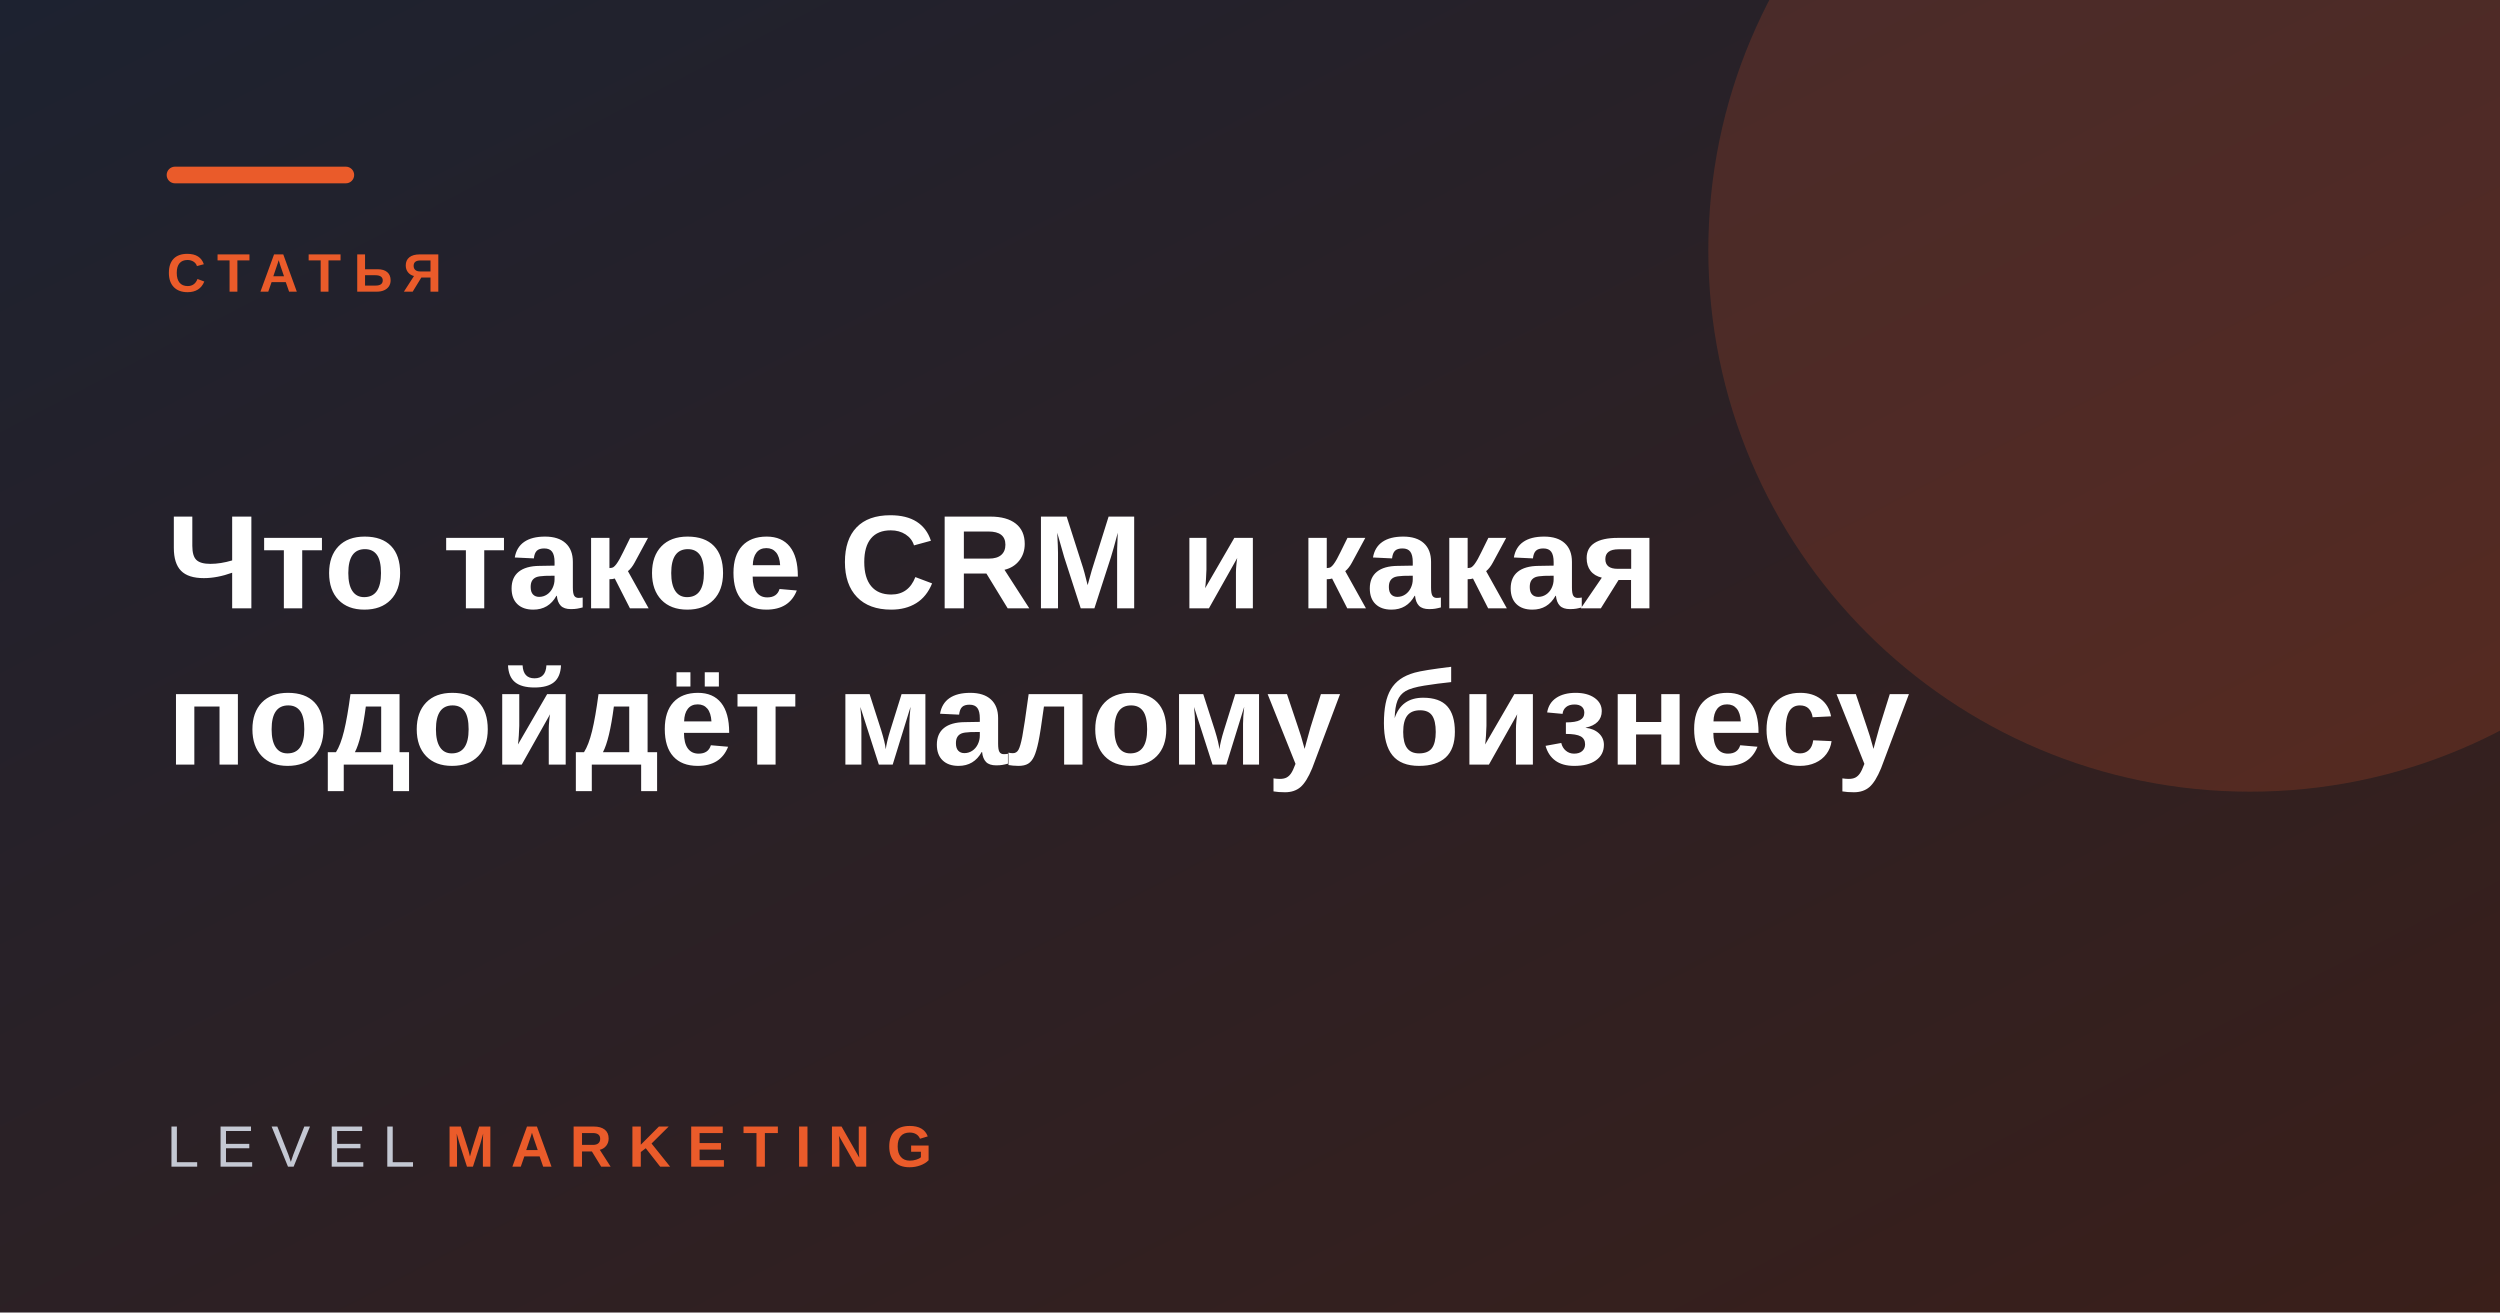
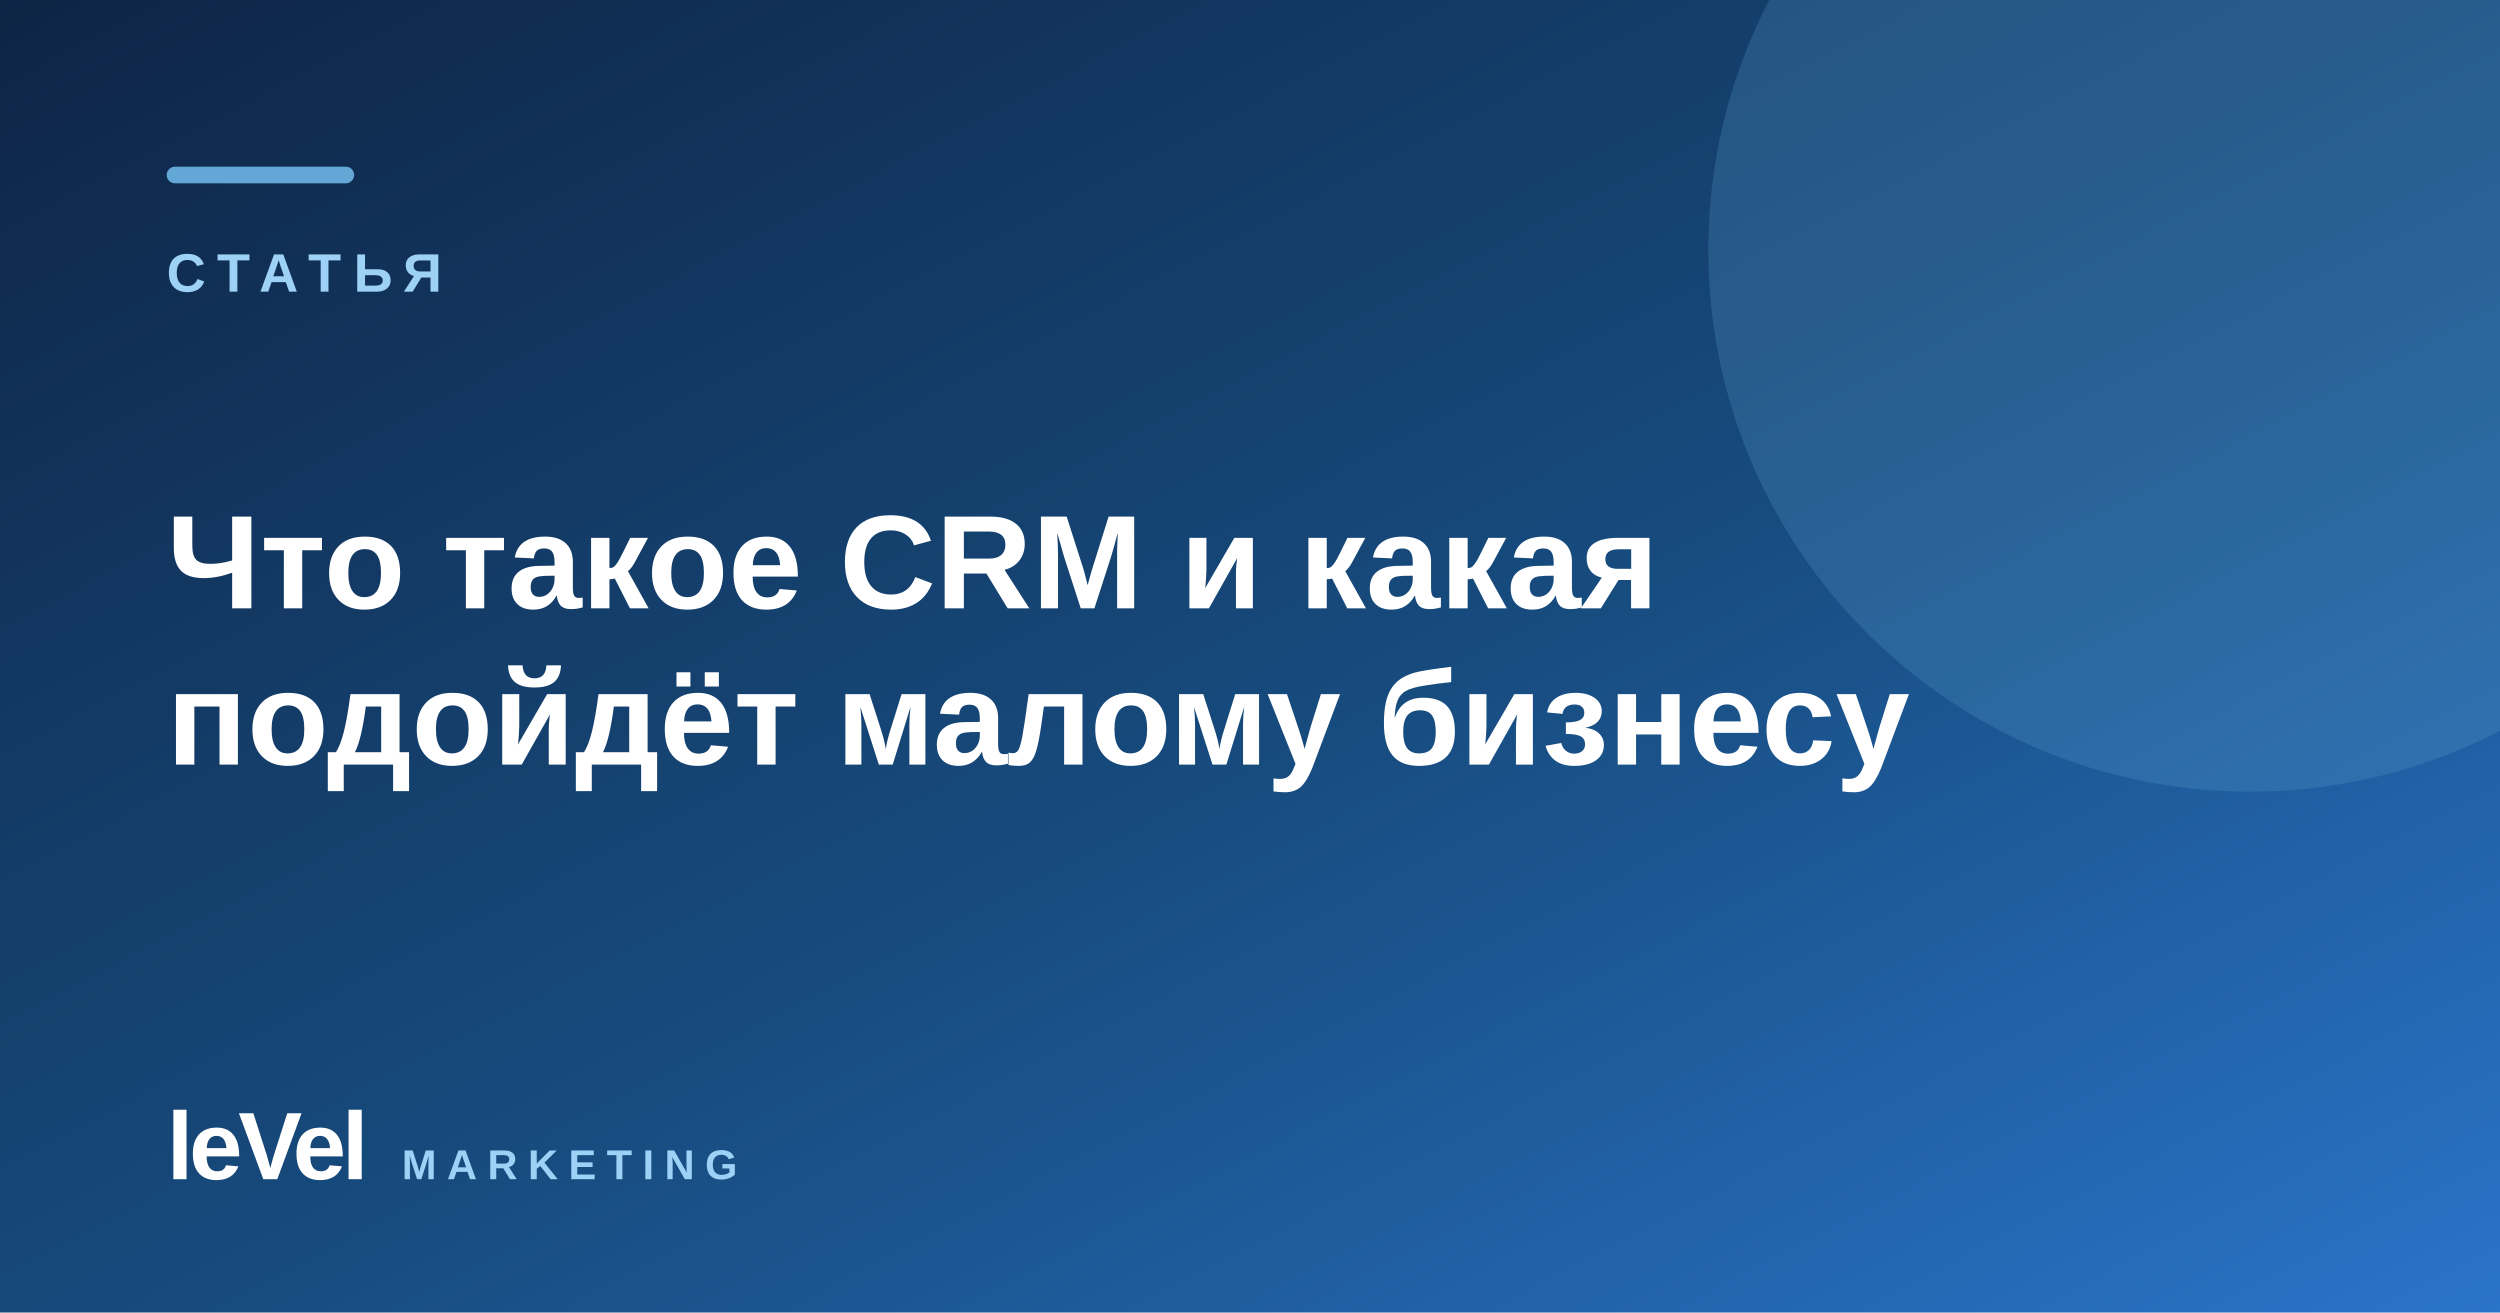
<svg xmlns="http://www.w3.org/2000/svg" viewBox="0 0 1200 630" width="1200" height="630">
  <defs>
    <linearGradient id="g" x1="0" y1="0" x2="1" y2="1">
-       <stop offset="0" stop-color="#1d2230" />
-       <stop offset="1" stop-color="#3a1f1a" />
+       <stop offset="0" stop-color="#0e2445" />
+       <stop offset=".55" stop-color="#174c7f" />
+       <stop offset="1" stop-color="#2a74c9" />
    </linearGradient>
  </defs>
  <rect width="1200" height="630" fill="url(#g)" />
-   <circle cx="1080" cy="120" r="260" fill="#ea5b2a" opacity=".18" />
-   <rect x="80" y="80" width="90" height="8" rx="4" fill="#ea5b2a" />
-   <text x="80" y="140" font-size="26" font-weight="700" letter-spacing="6" fill="#ea5b2a" font-family="Manrope, Arial, Helvetica, sans-serif">СТАТЬЯ</text>
+   <circle cx="1080" cy="120" r="260" fill="#62a7d5" opacity=".22" />
+   <rect x="80" y="80" width="90" height="8" rx="4" fill="#62a7d5" />
+   <text x="80" y="140" font-size="26" font-weight="700" letter-spacing="6" fill="#9dd1f5" font-family="Manrope, Arial, Helvetica, sans-serif">СТАТЬЯ</text>
  <g font-family="Manrope, Arial, Helvetica, sans-serif">
    <text x="80" y="292" font-size="64" font-weight="800" fill="#fff">Что такое CRM и какая</text>
    <text x="80" y="367" font-size="64" font-weight="800" fill="#fff">подойдёт малому бизнесу</text>
  </g>
-   <text x="80" y="560" font-size="28" letter-spacing="8" fill="#c4c8d3" font-family="Manrope, Arial, Helvetica, sans-serif">LEVEL <tspan fill="#ea5b2a" font-weight="800">MARKETING</tspan>
+   <text x="80" y="566" font-size="46" letter-spacing="-2" fill="#fff" font-family="'Archivo Black', 'Arial Black', Arial, sans-serif" font-weight="900">leVel<tspan dx="16" font-size="20" letter-spacing="5" fill="#9dd1f5" font-family="Manrope, Arial, Helvetica, sans-serif" font-weight="700">MARKETING</tspan>
  </text>
</svg>
